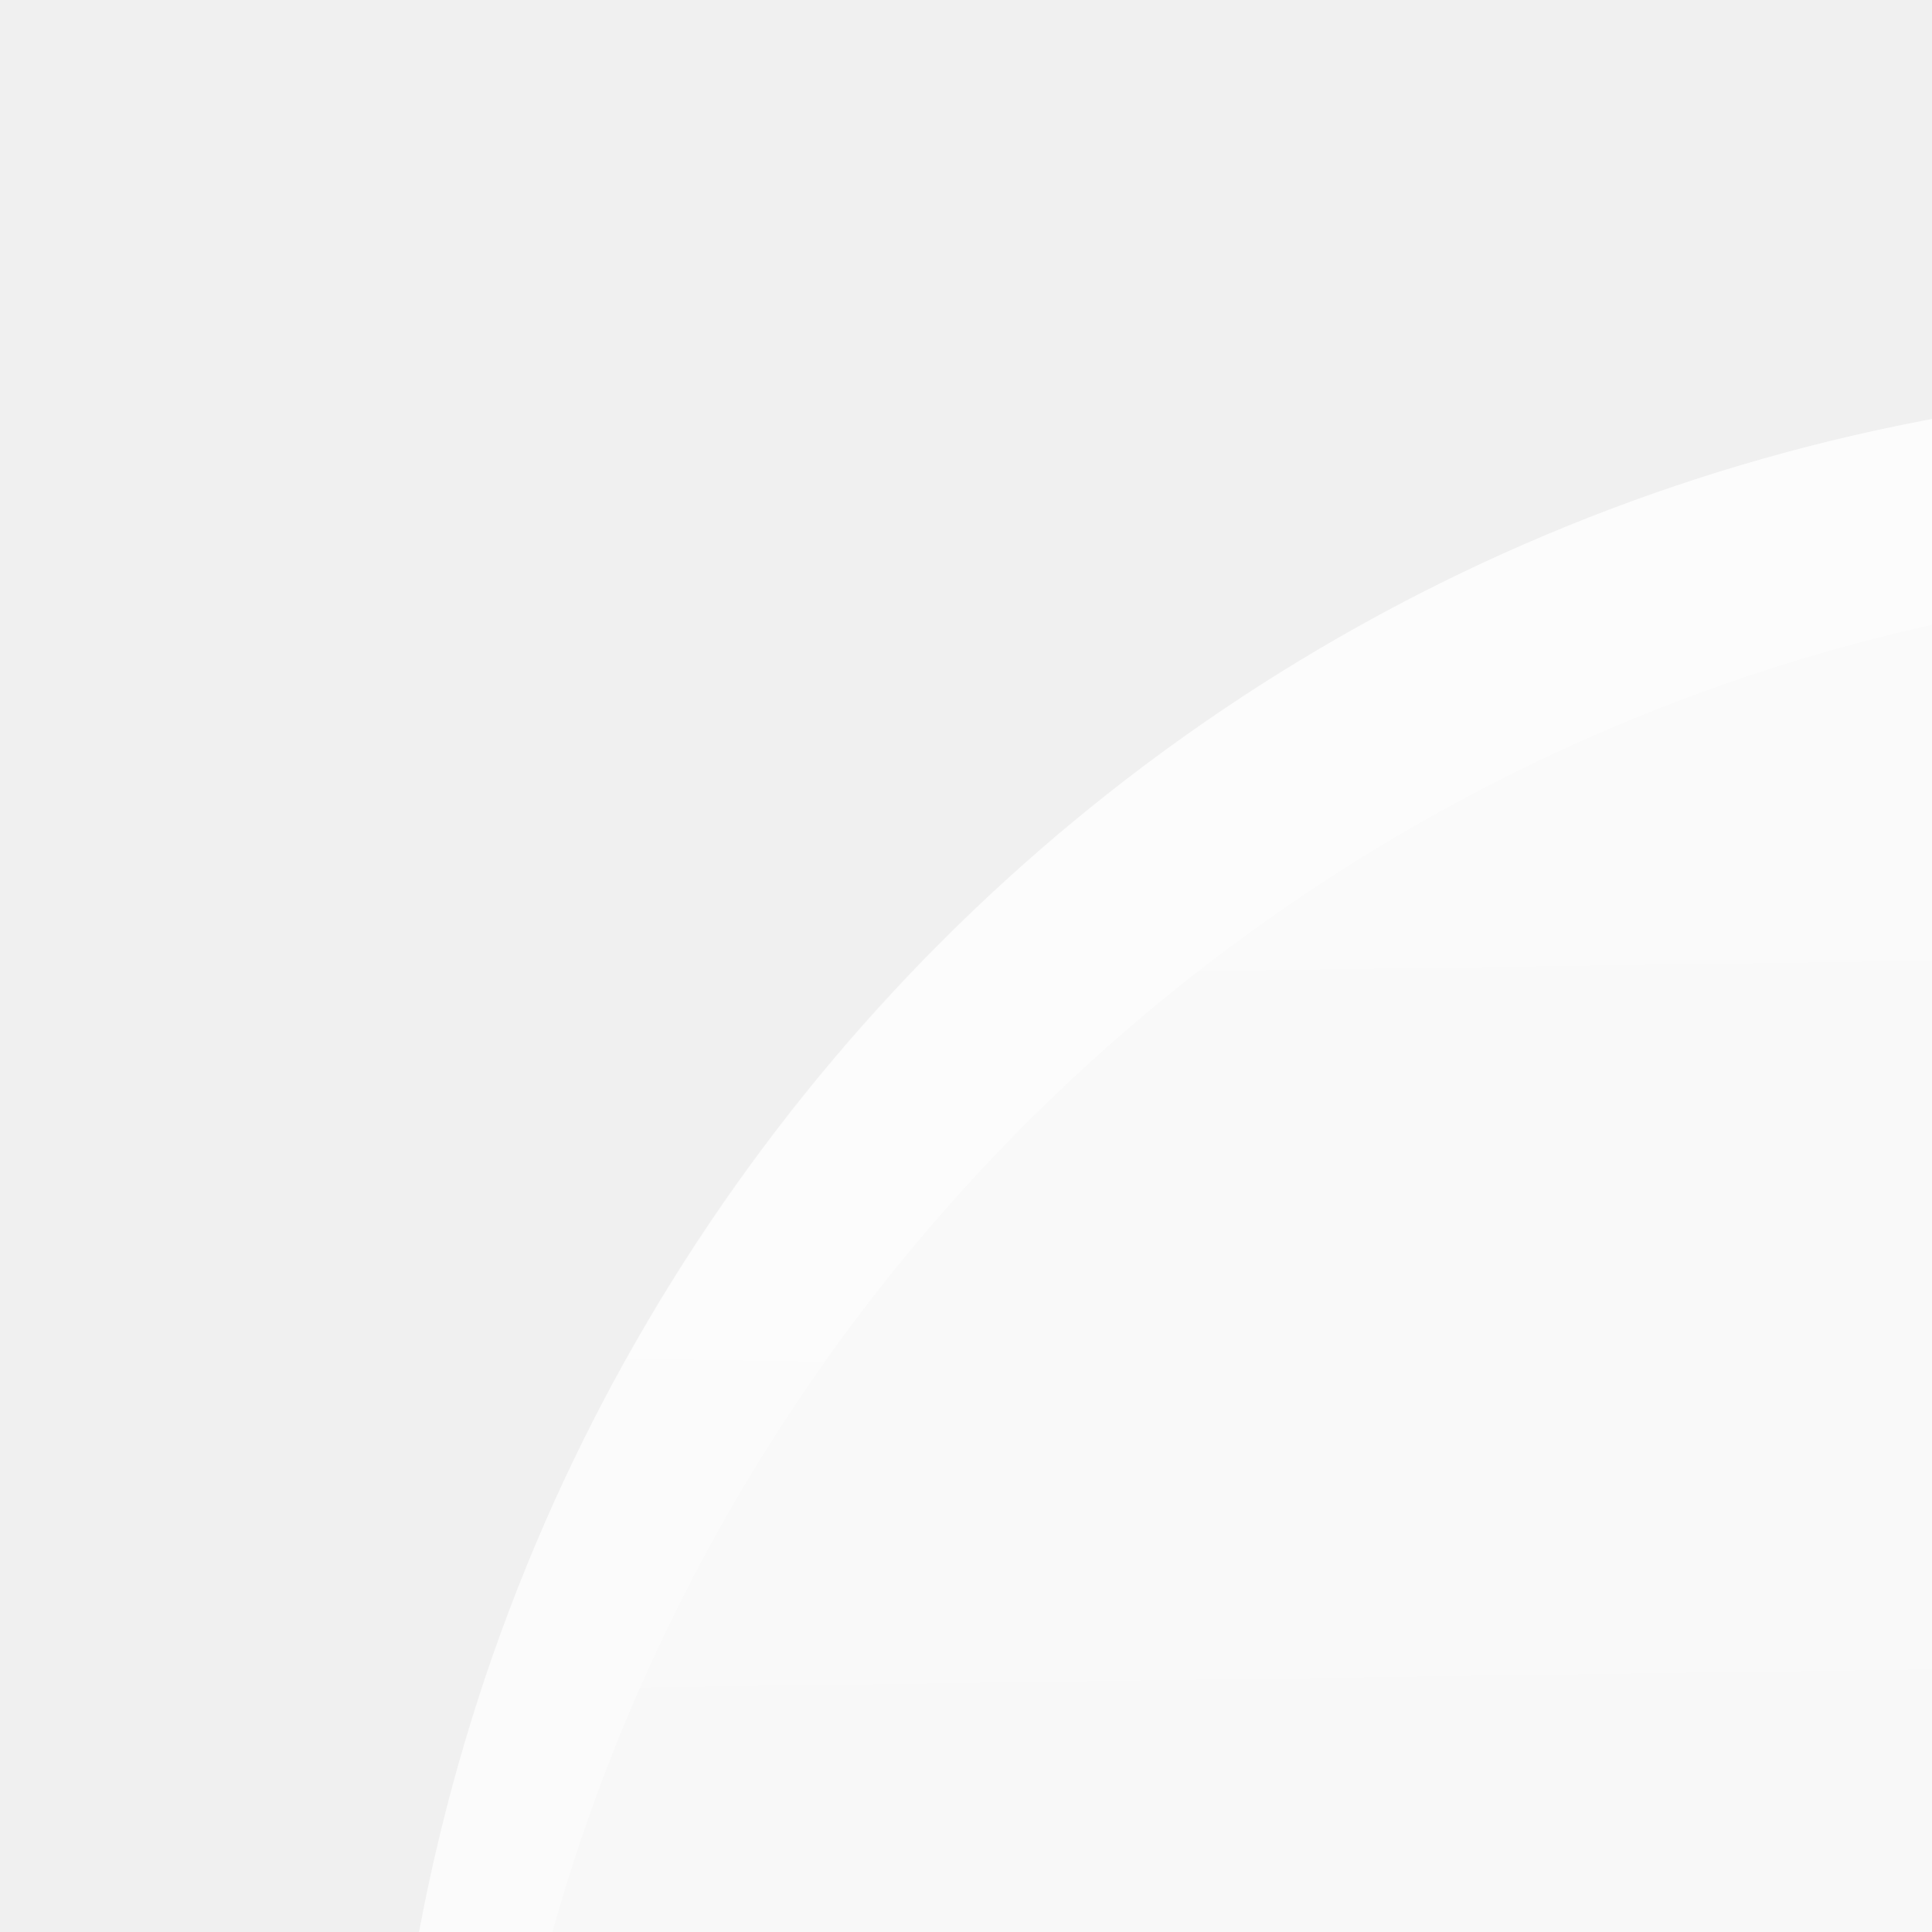
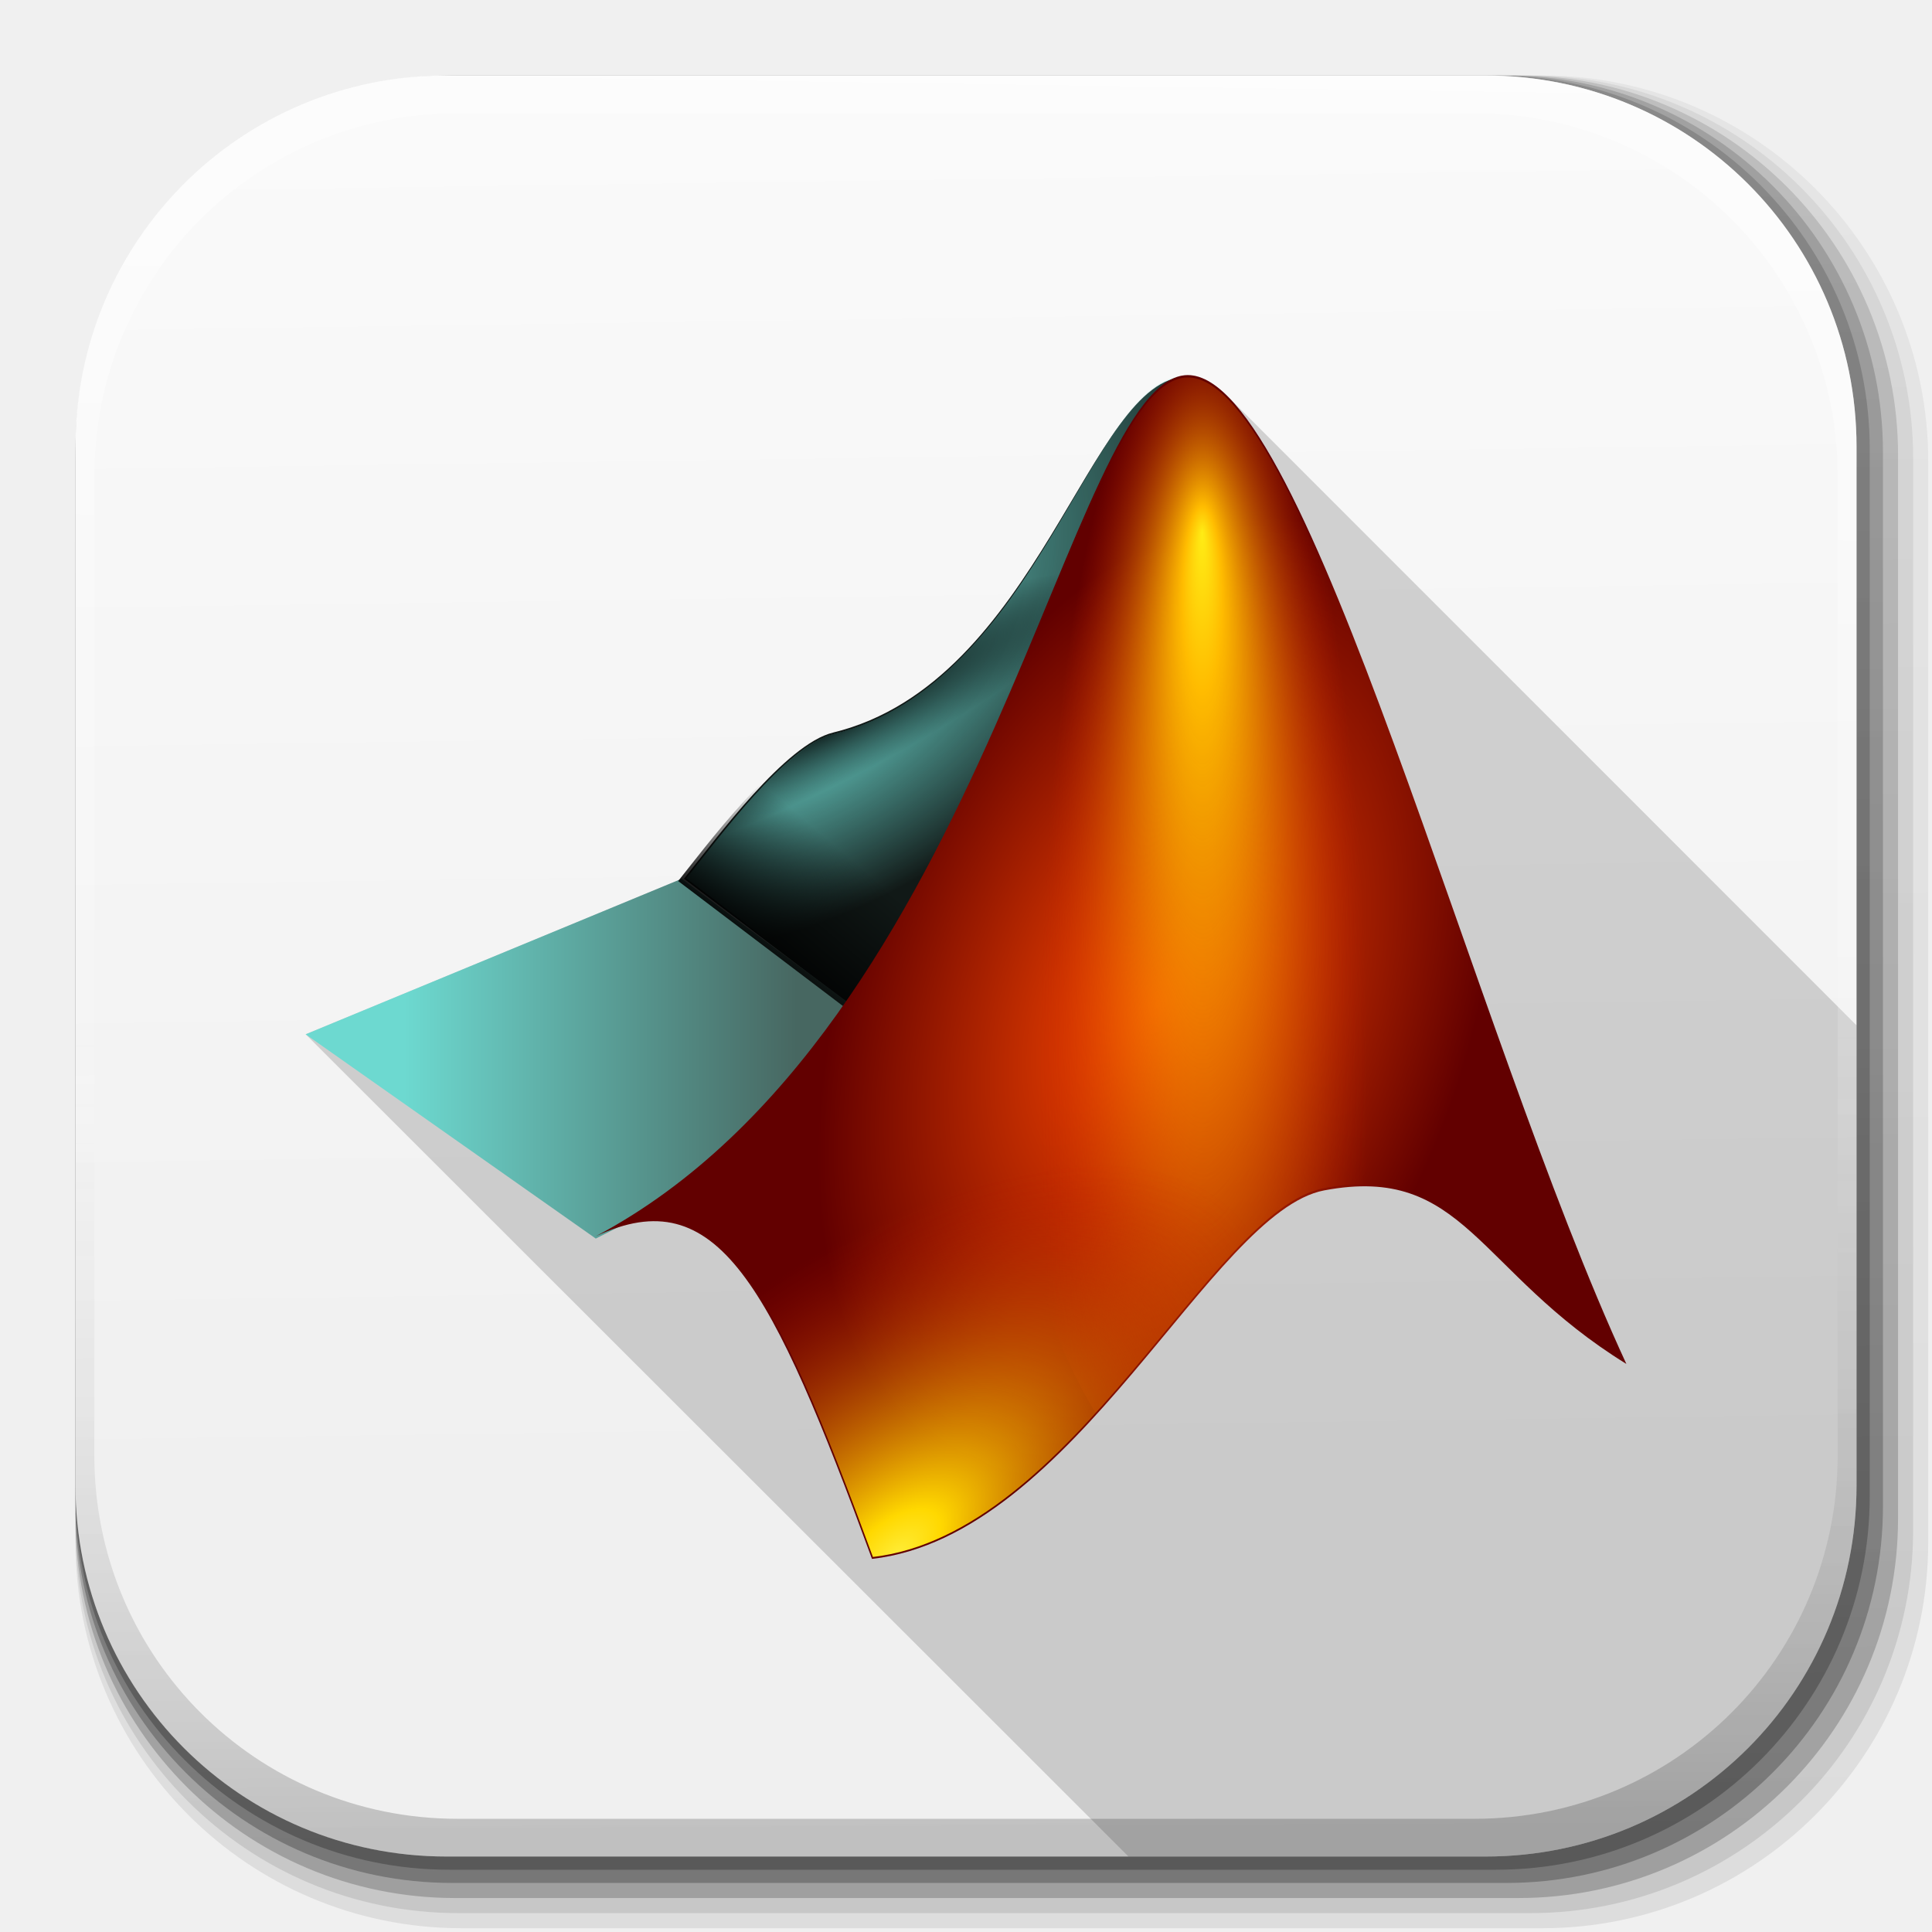
- <svg xmlns="http://www.w3.org/2000/svg" xmlns:xlink="http://www.w3.org/1999/xlink" width="100" height="100" id="svg2" version="1.1">
+ <svg xmlns="http://www.w3.org/2000/svg" xmlns:xlink="http://www.w3.org/1999/xlink" width="512" height="512" id="svg2" version="1.1">
  <defs id="defs4">
    <linearGradient id="linearGradient2460" y2="44.984" gradientUnits="userSpaceOnUse" x2="19.36" y1="21.031" x1="19.245">
      <stop id="stop3602" style="stop-color:#fafafa;stop-opacity:1;" offset="0" />
      <stop id="stop3604" style="stop-color:#f0f0f0;stop-opacity:1;" offset="1" />
    </linearGradient>
    <linearGradient y2="20.626" x2="1006.808" y1="484.417" x1="1012.513" gradientTransform="matrix(1.03178,0,0,1.03178,-830.8641,592.6779)" gradientUnits="userSpaceOnUse" id="linearGradient4114-2-6" xlink:href="#ButtonShadow-0-1-1-5-9" />
    <linearGradient gradientTransform="matrix(1.005865,0,0,0.994169,100,0)" gradientUnits="userSpaceOnUse" id="ButtonShadow-0-1-1-5-9" y2="7.017" x2="45.448" y1="92.54" x1="45.448">
      <stop offset="0" style="stop-color:#000000;stop-opacity:1" id="stop3750-8-9-3-6-4" />
      <stop offset="1" style="stop-color:#000000;stop-opacity:0.588" id="stop3752-5-6-4-2-9" />
    </linearGradient>
    <linearGradient y2="20.626" x2="1006.808" y1="484.417" x1="1012.513" gradientTransform="matrix(1.040254,0,0,1.040254,-837.9512,592.5182)" gradientUnits="userSpaceOnUse" id="linearGradient4112-2-6" xlink:href="#ButtonShadow-0-1-1-5-9" />
    <linearGradient y2="20.626" x2="1006.808" y1="484.417" x1="1012.513" gradientTransform="matrix(1.023305,0,0,1.023305,-823.777,592.8376)" gradientUnits="userSpaceOnUse" id="linearGradient4110-6-7" xlink:href="#ButtonShadow-0-1-1-5-9" />
    <linearGradient y2="20.626" x2="1006.808" y1="484.417" x1="1012.513" gradientTransform="matrix(1.01483,0,0,1.01483,-816.69,592.9972)" gradientUnits="userSpaceOnUse" id="linearGradient4116-6-3" xlink:href="#ButtonShadow-0-1-1-5-9" />
    <linearGradient xlink:href="#ButtonShadow-0-1-1-5-9" id="linearGradient5342-3" gradientUnits="userSpaceOnUse" gradientTransform="matrix(1.007415,0,0,1.007415,-810.4888,593.1369)" x1="1012.513" y1="484.417" x2="1006.808" y2="20.626" />
    <linearGradient y2="363.738" x2="988.786" y1="51.512" x1="993.439" gradientTransform="translate(778.5998,-360.5596)" gradientUnits="userSpaceOnUse" id="linearGradient4084-8" xlink:href="#linearGradient3737-9" />
    <linearGradient id="linearGradient3737-9">
      <stop offset="0" style="stop-color:#ffffff;stop-opacity:1" id="stop3739-7" />
      <stop offset="1" style="stop-color:#ffffff;stop-opacity:0" id="stop3741-4" />
    </linearGradient>
    <linearGradient y2="-55.941" x2="1763.69" y1="155.597" x1="1764.649" gradientUnits="userSpaceOnUse" id="linearGradient4086-12" xlink:href="#linearGradient4046-3" />
    <linearGradient id="linearGradient4046-3">
      <stop offset="0" style="stop-color:#000000;stop-opacity:1;" id="stop4048-7" />
      <stop offset="1" style="stop-color:#ffffff;stop-opacity:0.2" id="stop4050-73" />
    </linearGradient>
    <linearGradient xlink:href="#linearGradient2460" id="linearGradient3157" gradientUnits="userSpaceOnUse" gradientTransform="matrix(12.10256,0,0,12.10256,-34.46825,-46.18711)" x1="18.93" y1="6.295" x2="19.36" y2="36.644" />
    <clipPath clipPathUnits="userSpaceOnUse" id="clipPath18">
      <path d="m 0,4.805 4470,0 0,3364.8 -4470,0 L 0,4.805 z" id="path20" />
    </clipPath>
    <linearGradient x1="40.938" y1="249.945" x2="161.936" y2="249.945" id="linearGradient3213" xlink:href="#linearGradient3195" gradientUnits="userSpaceOnUse" />
    <linearGradient id="linearGradient3195">
      <stop id="stop3205" style="stop-color:#6dd9d0;stop-opacity:1" offset="0" />
      <stop id="stop3199" style="stop-color:#476761;stop-opacity:1" offset="1" />
    </linearGradient>
    <radialGradient cx="137.028" cy="126.296" r="95.718" fx="106.924" fy="156.794" id="radialGradient3239" xlink:href="#linearGradient3233" gradientUnits="userSpaceOnUse" gradientTransform="matrix(0.9996832,-0.03089122,0.01793072,0.6585654,-2.221163,47.3547)" />
    <linearGradient id="linearGradient3233">
      <stop id="stop3241" style="stop-color:#6dd9d0;stop-opacity:1" offset="0" />
      <stop id="stop3237" style="stop-color:#6dd9d0;stop-opacity:0" offset="1" />
    </linearGradient>
    <mask id="mask3269">
      <path d="m 71.778,155.773 c 10.263,-2.162 32.253,-7.829 40.992,-3.317 37.88,19.557 83.809,-22.951 98.542,-9.824 L 86.6,219.359 z" id="path3271" style="fill:#ffffff;fill-opacity:1;fill-rule:evenodd;stroke:#000000;stroke-width:0.658px;stroke-linecap:butt;stroke-linejoin:miter;stroke-opacity:1" />
    </mask>
    <radialGradient cx="179.314" cy="106.7" r="69.665" fx="176.431" fy="105.803" id="radialGradient3225" xlink:href="#linearGradient3269" gradientUnits="userSpaceOnUse" gradientTransform="matrix(0.05462919,0.2058252,-0.887959,0.2512413,249.6454,45.47086)" />
    <linearGradient id="linearGradient3269">
      <stop id="stop3271" style="stop-color:#000000;stop-opacity:1" offset="0" />
      <stop id="stop3273" style="stop-color:#000000;stop-opacity:0" offset="1" />
    </linearGradient>
    <mask id="mask3284">
      <path d="m 125.563,138.776 c 9.333,-8.17 29.001,-26.846 38.978,-26.629 43.243,0.94 74.528,-72.703 93.109,-66.103 L 160.345,202.309 z" id="path3286" style="fill:#ffffff;fill-opacity:1;fill-rule:evenodd;stroke:#000000;stroke-width:0.745px;stroke-linecap:butt;stroke-linejoin:miter;stroke-opacity:1" />
    </mask>
    <linearGradient x1="313.833" y1="125.211" x2="315.29" y2="90.643" id="linearGradient3300" xlink:href="#linearGradient3269" gradientUnits="userSpaceOnUse" gradientTransform="matrix(1.244762,0,0,1.273339,-85.70762,-34.48357)" />
    <linearGradient id="linearGradient3058">
      <stop id="stop3060" style="stop-color:#000000;stop-opacity:1" offset="0" />
      <stop id="stop3062" style="stop-color:#000000;stop-opacity:0" offset="1" />
    </linearGradient>
    <mask id="mask3304">
      <path d="m 267.59,121.128 c 1.433,-16.427 3.038,-51.984 13.259,-63.769 44.306,-51.083 4.794,-135.458 29.848,-153.411 l 53.479,216.59 z" id="path3306" style="fill:#ffffff;fill-opacity:1;fill-rule:evenodd;stroke:#000000;stroke-width:4.004;stroke-linecap:butt;stroke-linejoin:round;stroke-miterlimit:4;stroke-opacity:1;stroke-dasharray:none" />
    </mask>
    <radialGradient cx="290.496" cy="234.583" r="159.071" fx="290.496" fy="234.583" id="radialGradient10496" xlink:href="#linearGradient10490" gradientUnits="userSpaceOnUse" gradientTransform="matrix(0.5642963,0.2066225,-0.3376408,0.922114,188.1409,-36.33164)" />
    <linearGradient id="linearGradient10490">
      <stop id="stop10492" style="stop-color:#ff4a00;stop-opacity:1" offset="0" />
      <stop id="stop10494" style="stop-color:#620000;stop-opacity:1" offset="1" />
    </linearGradient>
    <radialGradient cx="240.566" cy="131.766" r="30.189" fx="240.307" fy="110.139" id="radialGradient10480" xlink:href="#linearGradient10472" gradientUnits="userSpaceOnUse" gradientTransform="matrix(0.7791243,2.3202054e-7,-6.2959519e-8,1.816617,53.13521,-108.688)" />
    <linearGradient id="linearGradient10472">
      <stop id="stop10486" style="stop-color:#ffec15;stop-opacity:1" offset="0" />
      <stop id="stop10482" style="stop-color:#ffbc00;stop-opacity:1" offset="0.121" />
      <stop id="stop10476" style="stop-color:#c71c00;stop-opacity:0" offset="1" />
    </linearGradient>
    <mask id="mask10550">
      <path d="m 301.182,151.462 c -22.16,-24.153 -45.715,-71.471 -62.899,-71.429 -17.062,0.042 -28.532,47.147 -84.864,62.207 17.466,-4.133 25.14,3.48 39.603,23.307 29.102,-1.646 48.631,-25.082 64.851,-26.621 20.115,-1.909 21.801,5.851 43.309,12.537 z" id="path10552" style="fill:#ffffff;fill-opacity:1;fill-rule:evenodd;stroke:#000000;stroke-width:0.331px;stroke-linecap:butt;stroke-linejoin:miter;stroke-opacity:1" />
    </mask>
    <radialGradient cx="199.838" cy="376.569" r="61.806" fx="210.181" fy="375.017" id="radialGradient10504" xlink:href="#linearGradient10506" gradientUnits="userSpaceOnUse" gradientTransform="matrix(0.3721999,0.3906043,-0.9034159,0.6112583,459.7255,58.17273)" />
    <linearGradient id="linearGradient10506">
      <stop id="stop10508" style="stop-color:#ffec36;stop-opacity:1" offset="0" />
      <stop id="stop10510" style="stop-color:#ffd800;stop-opacity:1" offset="0.115" />
      <stop id="stop10512" style="stop-color:#c71100;stop-opacity:0" offset="1" />
    </linearGradient>
    <mask id="mask10544">
      <path d="m 305.173,346.178 c -22.482,-41.055 -46.378,-121.486 -63.811,-121.414 -17.31,0.071 -28.946,80.141 -86.095,105.739 17.72,-7.025 25.505,5.916 40.178,39.616 29.524,-2.798 49.337,-42.634 65.792,-45.251 20.406,-3.245 22.117,9.946 43.937,21.31 z" id="path10546" style="fill:#ffffff;fill-opacity:1;fill-rule:evenodd;stroke:#000000;stroke-width:0.434px;stroke-linecap:butt;stroke-linejoin:miter;stroke-opacity:1" />
    </mask>
    <linearGradient xlink:href="#linearGradient3195" id="linearGradient4689" gradientUnits="userSpaceOnUse" gradientTransform="matrix(0.85485,0,0,0.85485,58.47033,53.24103)" x1="40.938" y1="249.945" x2="161.936" y2="249.945" />
    <radialGradient xlink:href="#linearGradient3233" id="radialGradient4691" gradientUnits="userSpaceOnUse" gradientTransform="matrix(0.9996832,-0.03089122,0.01793072,0.6585654,-2.221163,47.3547)" cx="137.028" cy="126.296" fx="106.924" fy="156.794" r="95.718" />
    <radialGradient xlink:href="#linearGradient3269" id="radialGradient4693" gradientUnits="userSpaceOnUse" gradientTransform="matrix(0.05462919,0.2058252,-0.887959,0.2512413,249.6454,45.47086)" cx="179.314" cy="106.7" fx="176.431" fy="105.803" r="69.665" />
    <linearGradient xlink:href="#linearGradient3269" id="linearGradient4695" gradientUnits="userSpaceOnUse" gradientTransform="matrix(1.244762,0,0,1.273339,-85.70762,-34.48357)" x1="313.833" y1="125.211" x2="315.29" y2="90.643" />
    <radialGradient xlink:href="#linearGradient10490" id="radialGradient4697" gradientUnits="userSpaceOnUse" gradientTransform="matrix(0.4823887,0.1766312,-0.2886322,0.7882692,219.3026,22.18293)" cx="290.496" cy="234.583" fx="290.496" fy="234.583" r="159.071" />
    <radialGradient xlink:href="#linearGradient10472" id="radialGradient4699" gradientUnits="userSpaceOnUse" gradientTransform="matrix(0.7791243,2.3202054e-7,-6.2959519e-8,1.816617,53.13521,-108.688)" cx="240.566" cy="131.766" fx="240.307" fy="110.139" r="30.189" />
    <radialGradient xlink:href="#linearGradient10506" id="radialGradient4701" gradientUnits="userSpaceOnUse" gradientTransform="matrix(0.3721999,0.3906043,-0.9034159,0.6112583,459.7255,58.17273)" cx="199.838" cy="376.569" fx="210.181" fy="375.017" r="61.806" />
  </defs>
  <g transform="translate(0,-540.3622)" id="layer1" />
  <g transform="matrix(1.1,0,0,0.44444,95.08106,256.3925)" id="g2036">
    <g transform="matrix(1.0526,0,0,1.2857,-1.2632,-13.429)" style="opacity:0.4" id="g3712" />
  </g>
  <g id="g3541" transform="translate(97.48106,231.2815)" />
  <g id="g3536" transform="translate(97.48106,231.2815)" />
  <g transform="translate(-11.98507,-592.1172)" id="g4103">
    <rect style="opacity:0.1;color:#000000;fill:url(#linearGradient4114-2-6);fill-opacity:1;fill-rule:nonzero;stroke:none;stroke-width:1.5;marker:none;visibility:visible;display:inline;overflow:visible;enable-background:accumulate" id="rect6187" width="487" height="487" x="31.985" y="612.117" ry="101.458" />
    <rect ry="102.292" y="612.117" x="31.985" height="491" width="491" id="rect6191" style="opacity:0.08;color:#000000;fill:url(#linearGradient4112-2-6);fill-opacity:1;fill-rule:nonzero;stroke:none;stroke-width:1.5;marker:none;visibility:visible;display:inline;overflow:visible;enable-background:accumulate" />
    <rect ry="100.625" y="612.117" x="31.985" height="483" width="483" id="rect6183" style="opacity:0.2;color:#000000;fill:url(#linearGradient4110-6-7);fill-opacity:1;fill-rule:nonzero;stroke:none;stroke-width:1.5;marker:none;visibility:visible;display:inline;overflow:visible;enable-background:accumulate" />
    <rect style="opacity:0.25;color:#000000;fill:url(#linearGradient4116-6-3);fill-opacity:1;fill-rule:nonzero;stroke:none;stroke-width:1.5;marker:none;visibility:visible;display:inline;overflow:visible;enable-background:accumulate" id="rect6179" width="479" height="479" x="31.985" y="612.117" ry="99.792" />
    <rect ry="99.062" y="612.117" x="31.985" height="475.5" width="475.5" id="rect5574" style="opacity:0.25;color:#000000;fill:url(#linearGradient5342-3);fill-opacity:1;fill-rule:nonzero;stroke:none;stroke-width:1.5;marker:none;visibility:visible;display:inline;overflow:visible;enable-background:accumulate" />
  </g>
  <path id="rect5505" d="M 118.344,20 C 63.867,20 20,63.867 20,118.344 l 0,23.062 0,252.25 C 20,448.133 63.867,492 118.344,492 l 275.312,0 C 448.133,492 492,448.133 492,393.656 l 0,-252.25 0,-23.062 C 492,63.867 448.133,20 393.656,20 l -275.312,0 z" style="fill:url(#linearGradient3157);stroke:none" />
  <g transform="translate(-605.5193,-353.9683)" id="g4076">
    <g id="g4038" transform="translate(-926.6676,684.3845)" />
  </g>
  <path style="fill:#000000;fill-opacity:0.157;fill-rule:evenodd;stroke:none" d="m 314.75,99.406 c -1.533,0.007 -3.037,0.429 -4.531,1.219 -23.06,8.039 -37.885,80.907 -89.438,93.5 -12.613,3.081 -30.702,27.734 -39.531,38.75 0.014,-0.006 -0.594,0.031 -0.594,0.031 L 81,274.094 l 218.062,217.906 94.594,0 C 448.133,492 492,448.133 492,393.656 L 492,271.719 325.875,105.562 c -3.842,-3.996 -7.559,-6.174 -11.125,-6.156 z" id="path4006" />
  <g transform="translate(-605.5194,-353.9683)" id="g4076-9">
    <g id="g4038-9" transform="translate(-926.6676,684.3845)">
      <path id="rect6809-2-3" d="m 1650.499,-310.416 c -54.477,0 -98.312,43.836 -98.312,98.312 l 0,275.344 c 0,54.477 43.836,98.344 98.312,98.344 l 2.938,0 c -53.322,0 -96.25,-42.928 -96.25,-96.25 l 0,-269.5 c 0,-53.322 42.928,-96.25 96.25,-96.25 l 269.5,0 c 53.322,0 96.25,42.928 96.25,96.25 l 0,269.5 c 0,53.323 -42.928,96.25 -96.25,96.25 l 2.906,0 c 54.477,0 98.344,-43.867 98.344,-98.344 l 0,-275.344 c 0,-54.477 -43.867,-98.312 -98.344,-98.312 l -275.344,0 z" style="opacity:0.5;color:#000000;fill:url(#linearGradient4084-8);fill-opacity:1;fill-rule:nonzero;stroke:none;stroke-width:1.5;marker:none;visibility:visible;display:inline;overflow:visible;enable-background:accumulate" />
      <path style="opacity:0.2;color:#000000;fill:url(#linearGradient4086-12);fill-opacity:1;fill-rule:nonzero;stroke:none;stroke-width:1.5;marker:none;visibility:visible;display:inline;overflow:visible;enable-background:accumulate" d="m 1650.499,161.584 c -54.477,0 -98.312,-43.836 -98.312,-98.313 l 0,-275.344 c 0,-54.477 43.836,-98.344 98.312,-98.344 l 2.938,0 c -53.322,0 -96.25,42.928 -96.25,96.25 l 0,269.5 c 0,53.323 42.928,96.25 96.25,96.25 l 269.5,0 c 53.322,0 96.25,-42.928 96.25,-96.25 l 0,-269.5 c 0,-53.322 -42.928,-96.25 -96.25,-96.25 l 2.906,0 c 54.477,0 98.344,43.867 98.344,98.344 l 0,275.344 c 0,54.477 -43.867,98.313 -98.344,98.313 l -275.344,0 z" id="path3981-7" />
    </g>
  </g>
  <g id="g4679" transform="matrix(1.007381,0,0,1.007381,12.87135,5.796021)">
    <path d="m 167.158,225.409 c 8.765,-10.936 26.72,-35.387 39.24,-38.445 54.27,-13.257 67.509,-93.835 93.011,-93.556 L 232.92,275.283 z" id="path3283" style="fill:#111917;fill-opacity:1;fill-rule:evenodd;stroke:none" />
    <path d="m 143.955,320.076 -76.326,-53.733 98.918,-40.911 66.556,49.459 z" id="path3281" style="fill:url(#linearGradient4689);fill-opacity:1;fill-rule:evenodd;stroke:none" />
    <path d="m 214.778,143.501 c 14.542,10.35 7.653,19.347 -10.066,32.31 -17.719,12.963 -42.624,20.51 -67.683,20.51 -25.059,0 -49.964,-7.547 -67.683,-20.51 -17.719,-12.963 -28.035,-31.183 -28.035,-49.516 0,-18.333 19.665,25.005 37.384,12.041 17.719,-12.963 25.175,2.235 50.234,2.235 25.059,0 29.459,6.53 50.537,3.152 19.64,-3.148 18.456,-12.219 35.312,-0.222 z" transform="matrix(1.021689,-0.8582121,0.7960446,0.9844179,-30.17873,133.6637)" mask="url(#mask3269)" id="path3229" style="fill:url(#radialGradient4691);fill-opacity:1;fill-rule:nonzero;stroke:none" />
    <path d="m 234.361,104.899 c 0.004,17.399 -7.503,34.692 -20.399,46.996 -12.897,12.304 -31.025,19.468 -49.266,19.468 -18.241,0 -36.369,-7.163 -49.266,-19.468 C 102.533,139.591 95.027,122.297 95.031,104.899 145.708,126.412 196.743,63.984 213.962,57.902 c 12.897,12.304 20.403,29.597 20.399,46.996 z" transform="matrix(1.247348,-0.3275378,0.3521905,0.9643228,-38.33748,132.7112)" mask="url(#mask3284)" id="path3215" style="fill:url(#radialGradient4693);fill-opacity:1;fill-rule:nonzero;stroke:none" />
    <rect width="117.949" height="42.638" x="242.332" y="77.968" transform="matrix(0.6779542,0.5207174,-0.4743811,0.7111478,39.24639,0.8442784)" mask="url(#mask3304)" id="rect3292" style="fill:url(#linearGradient4695);fill-opacity:1;fill-rule:nonzero;stroke:none" />
    <path d="M 415.065,353.049 C 374.406,265.092 331.189,92.777 299.66,92.93 268.355,93.083 247.311,264.624 143.955,319.466 c 32.047,-15.051 46.126,12.674 72.662,84.874 53.396,-5.995 89.227,-91.339 118.986,-96.945 36.905,-6.952 40,21.308 79.461,45.654 z" id="path3277" style="fill:url(#radialGradient4697);fill-opacity:1;fill-rule:evenodd;stroke:none" />
    <path d="m 270.755,128.491 c 23.673,45.011 -51.53,51.238 -60.377,0 0,-13.213 3.254,-26.346 8.842,-35.689 5.589,-9.343 10.91,-13.637 18.813,-13.637 7.903,0 18.291,4.294 23.88,13.637 5.589,9.343 8.842,22.475 8.842,35.689 z" transform="matrix(1.834767,0,0,3.64163,-137.5343,-198.5176)" mask="url(#mask10550)" id="path10468" style="fill:url(#radialGradient4699);fill-opacity:1;fill-rule:nonzero;stroke:none" />
    <path d="m 250.282,344.759 c -38.374,14.34 -60.948,47.759 -66.7,7.193 0,-15.152 -36.162,-15.751 -24.72,-26.465 11.441,-10.714 27.523,-16.951 43.703,-16.951 16.181,0 32.262,6.237 43.703,16.951 12.951,11.029 6.492,19.717 4.014,19.272 z" transform="matrix(1.808527,0,0,2.142402,-136.8492,-388.6032)" mask="url(#mask10544)" id="path10500" style="fill:url(#radialGradient4701);fill-opacity:1;fill-rule:nonzero;stroke:none" />
  </g>
</svg>
